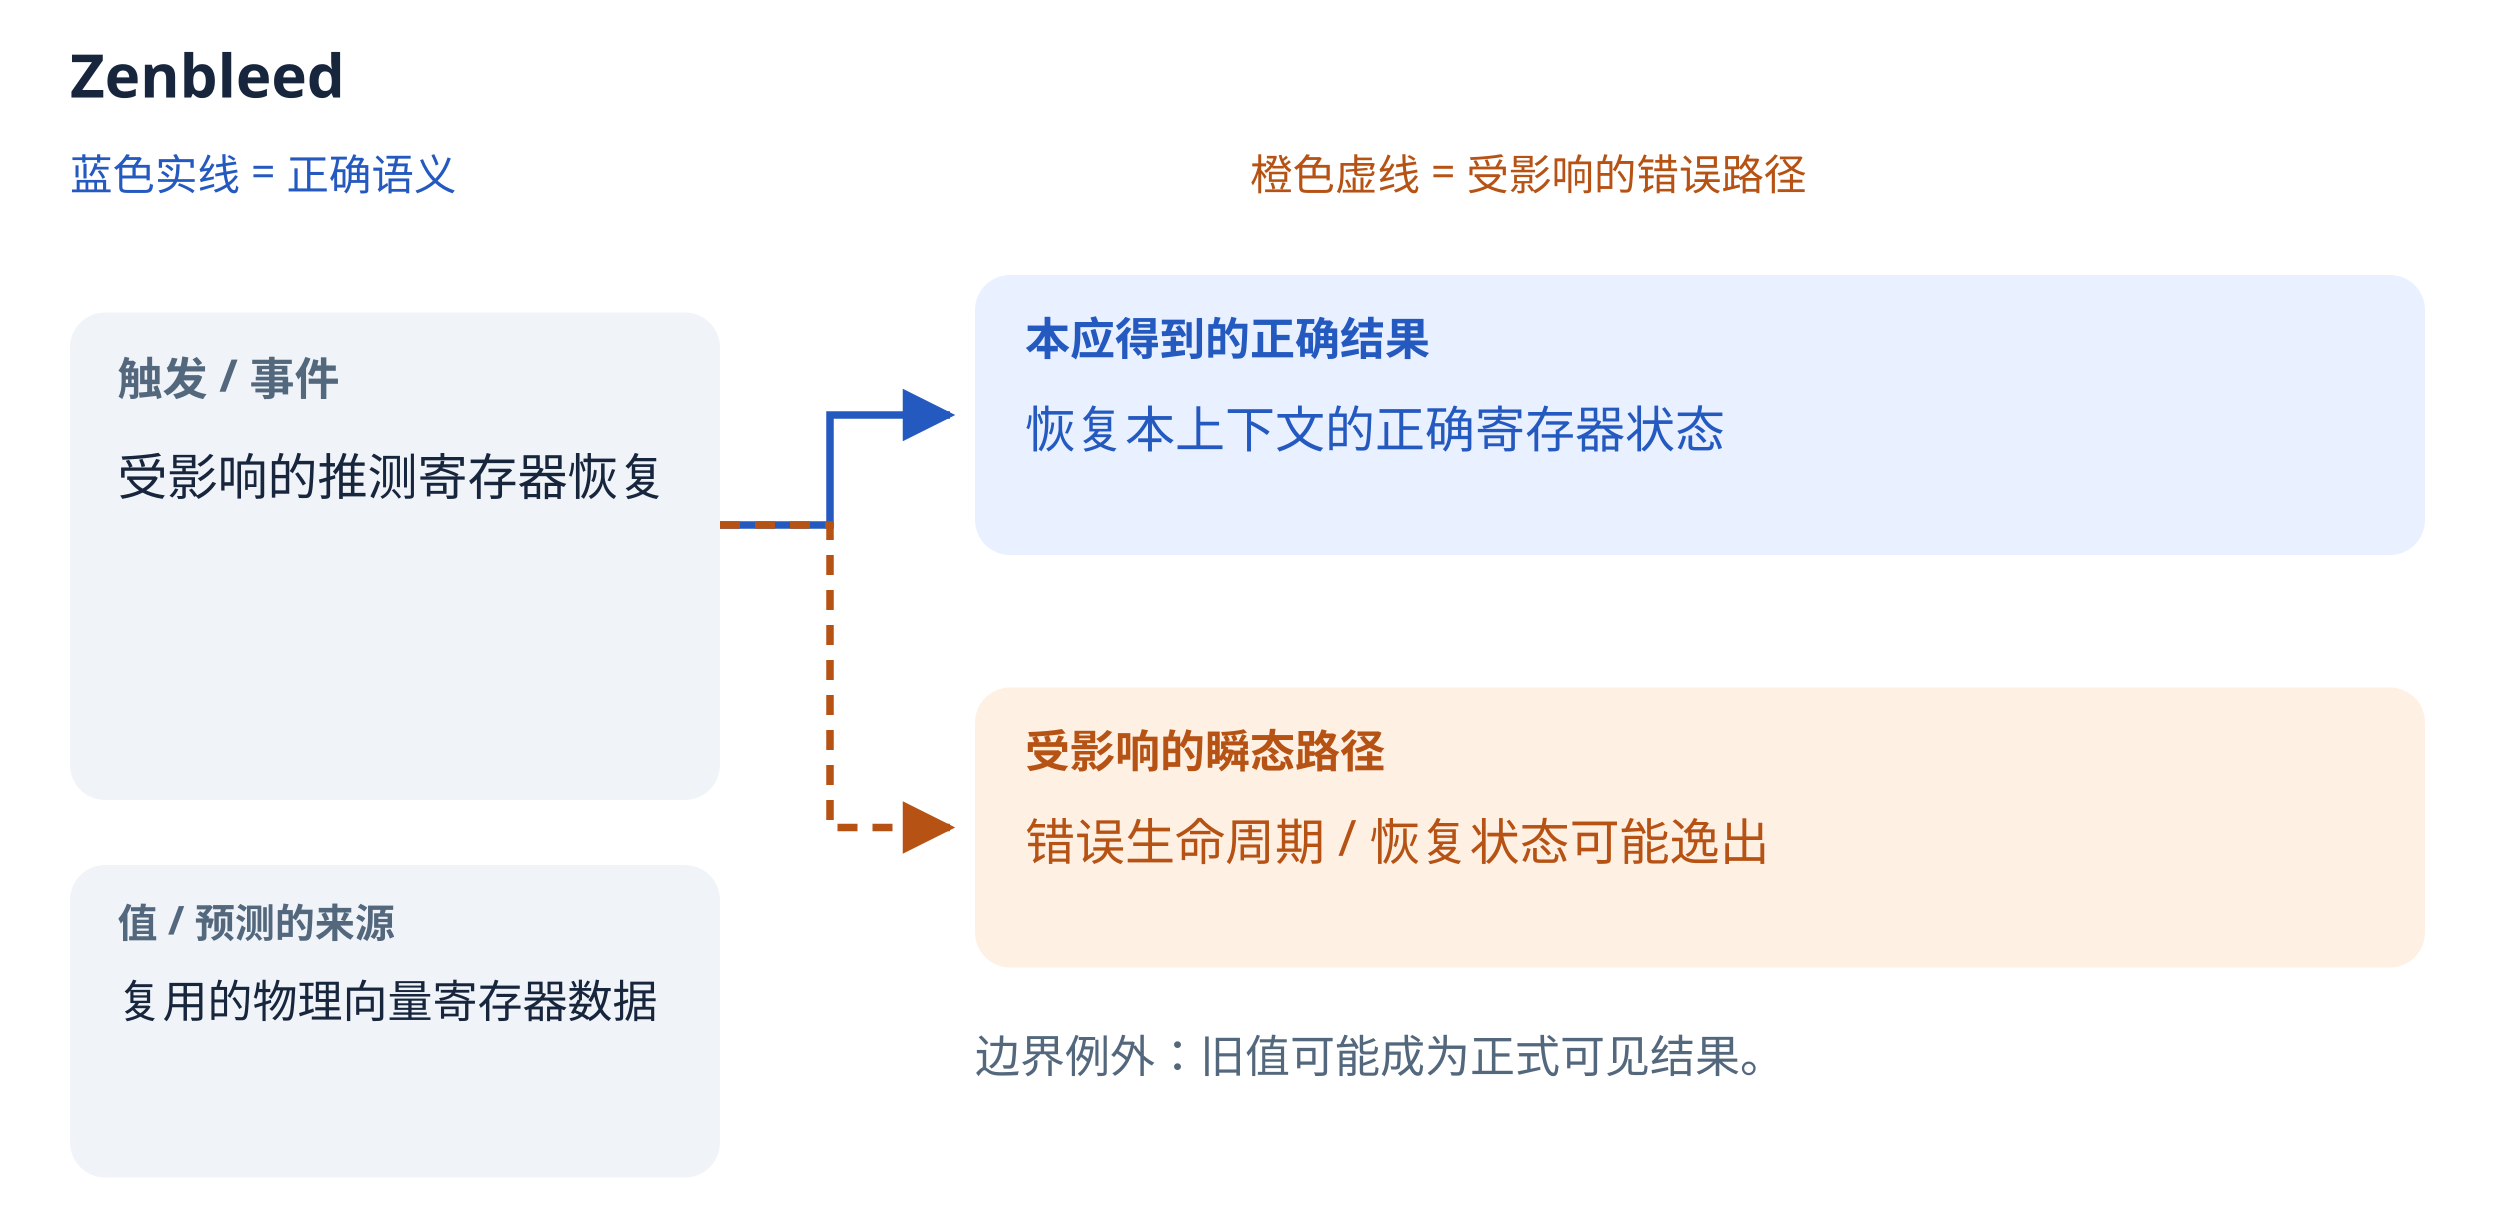
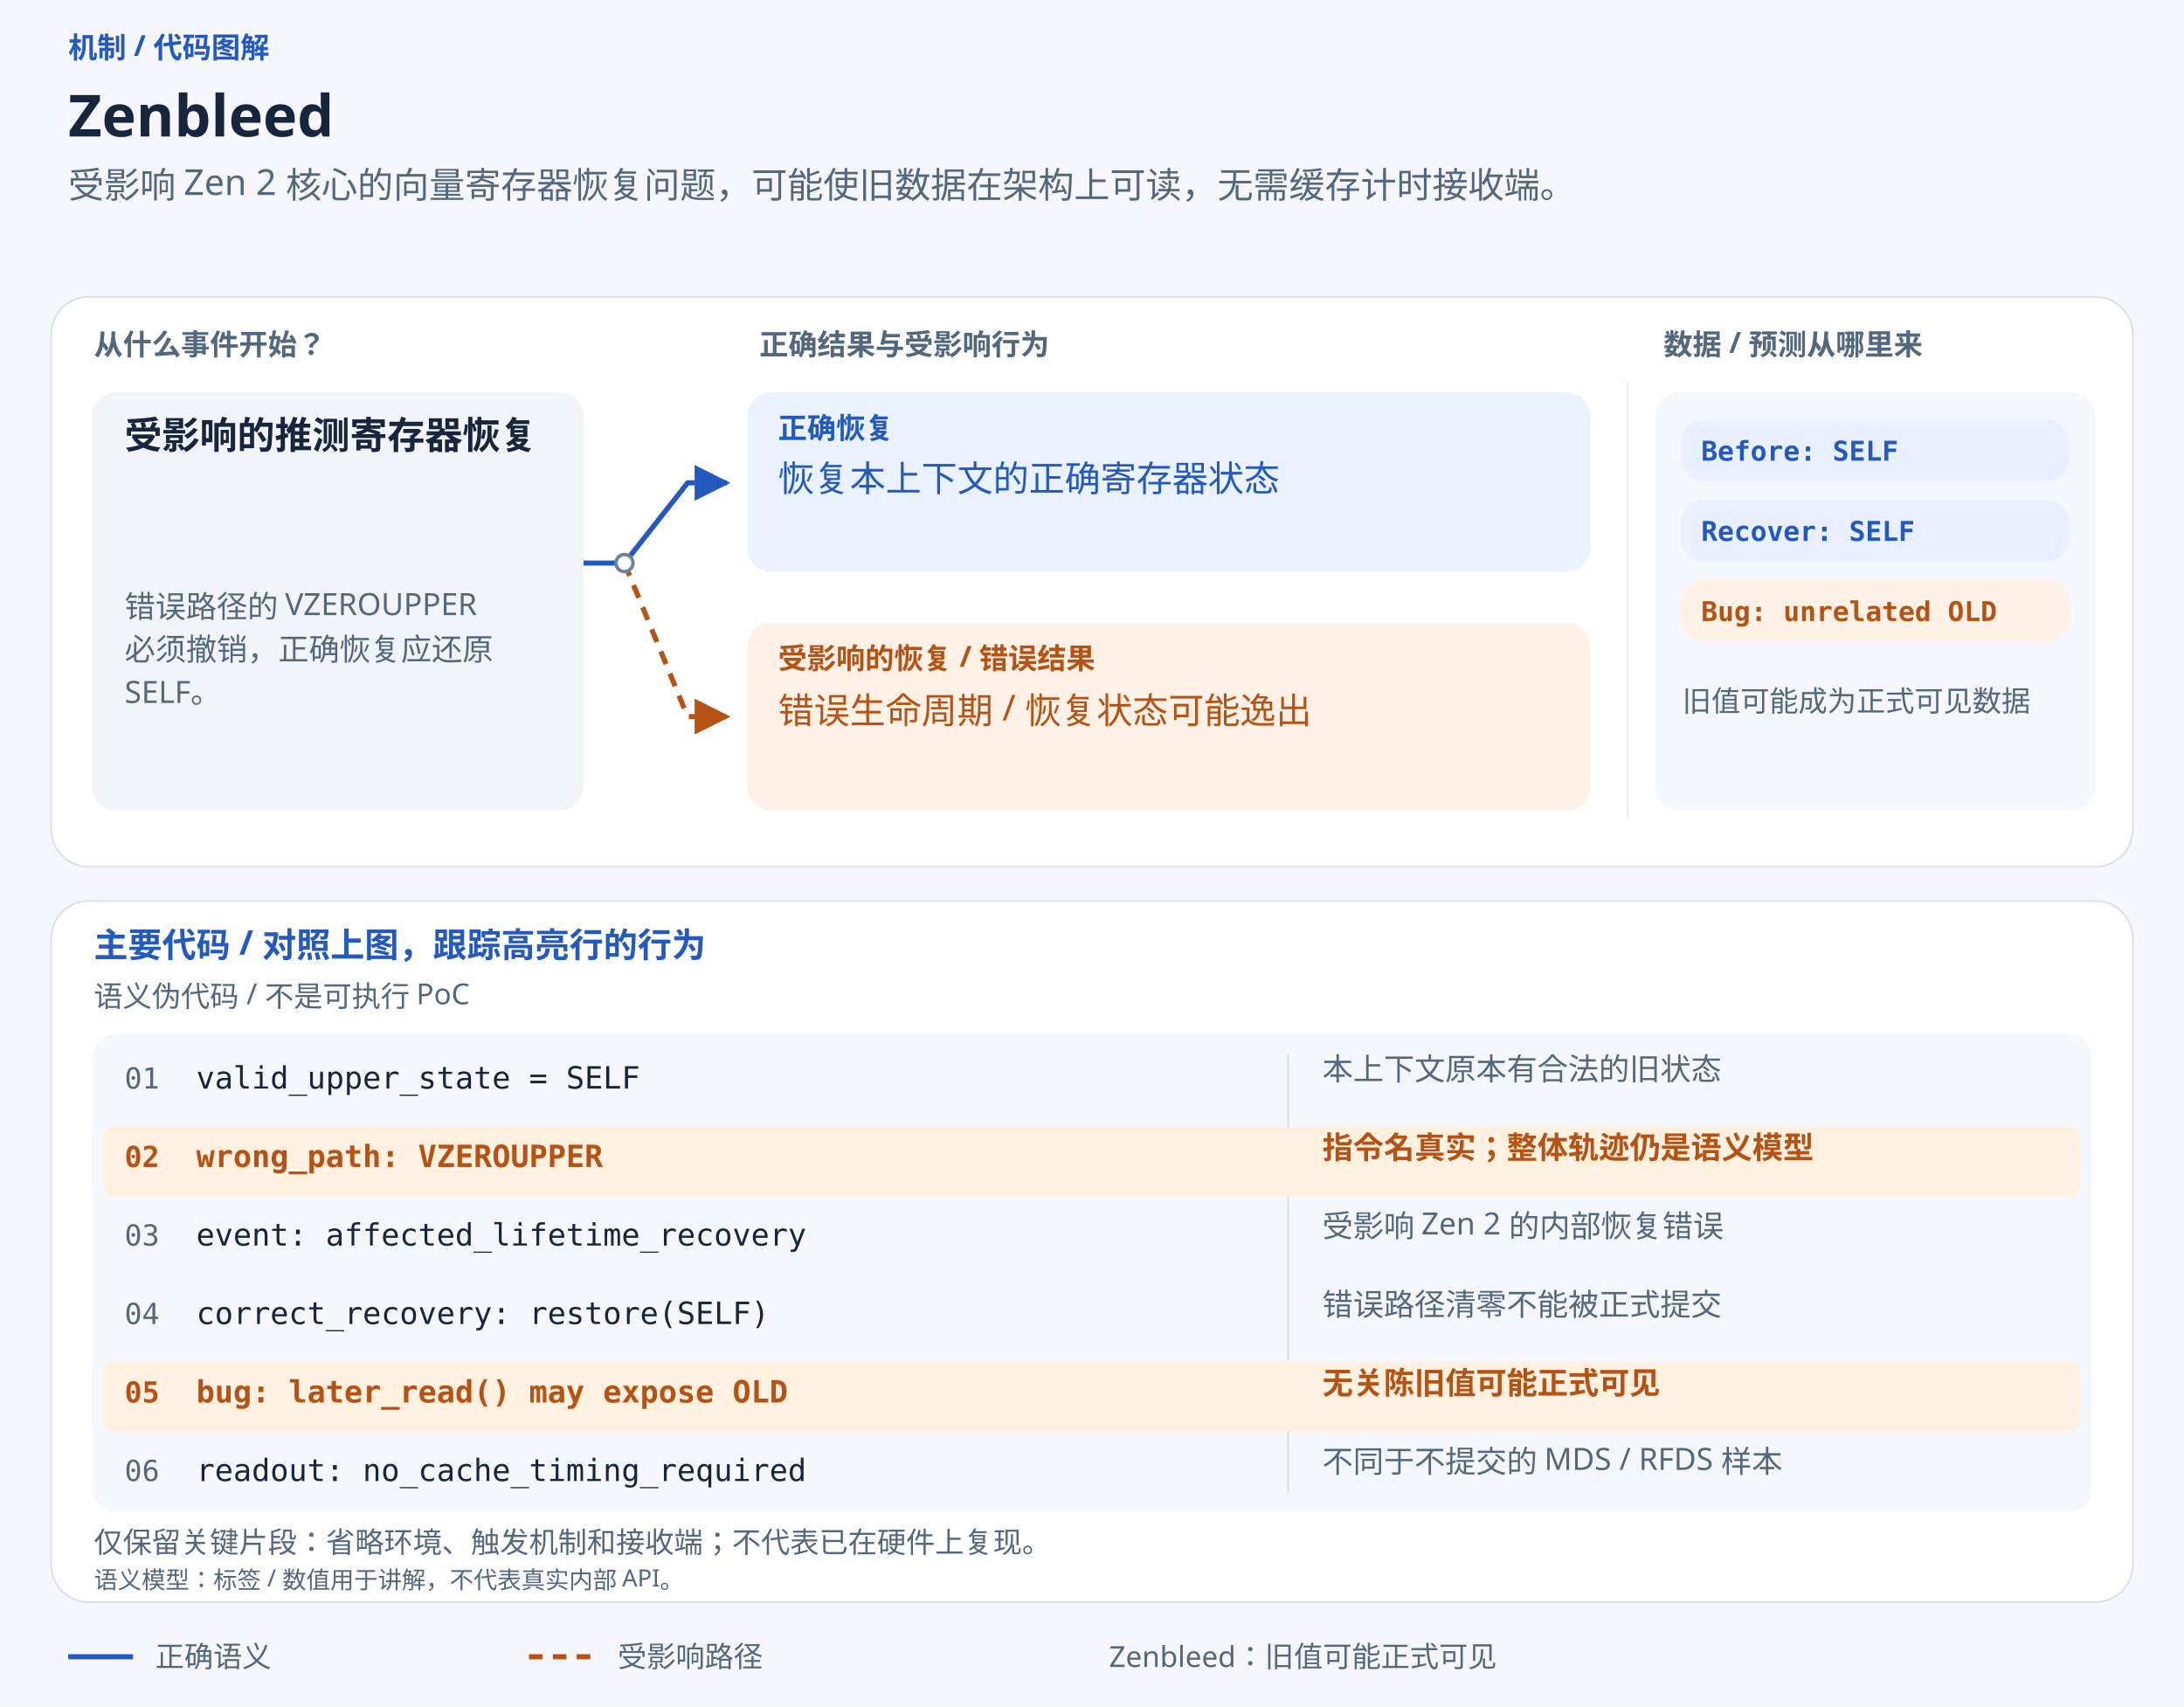
- <svg xmlns="http://www.w3.org/2000/svg" viewBox="0 0 1000 490" role="img" aria-labelledby="title desc">
+ <svg xmlns="http://www.w3.org/2000/svg" viewBox="0 0 1280 1000" role="img" aria-labelledby="title desc">
  <defs>
    <marker id="blue" viewBox="0 0 10 10" refX="9" refY="5" markerWidth="7" markerHeight="7" orient="auto">
      <path d="M0 0L10 5L0 10Z" fill="#2459bf" />
    </marker>
    <marker id="orange" viewBox="0 0 10 10" refX="9" refY="5" markerWidth="7" markerHeight="7" orient="auto">
      <path d="M0 0L10 5L0 10Z" fill="#b65314" />
    </marker>
  </defs>
-   <rect width="1000" height="490" fill="#fff" />
+   <rect width="1280" height="1000" fill="#f5f7fc" />
  <g font-family="system-ui, sans-serif">
-     <text x="28" y="39" font-size="24" fill="#17263d" font-weight="700">Zenbleed</text>
-     <text x="28" y="76" font-size="17" fill="#2459bf">蓝色实线 = 正确语义</text>
-     <text x="500" y="76" font-size="17" fill="#b65314">橙色虚线 = 受影响的错误路径</text>
-     <rect x="28" y="125" width="260" height="195" rx="14" fill="#f0f4f9" />
-     <text x="47" y="158" font-size="18" fill="#53677d" font-weight="700">触发 / 事件</text>
-     <text x="47" y="198" font-size="20" fill="#17263d">受影响的推测寄存器恢复</text>
-     <rect x="390" y="110" width="580" height="112" rx="14" fill="#e9f0ff" />
-     <text x="410" y="142" font-size="18" fill="#2459bf" font-weight="700">本应得到的正确结果</text>
-     <text x="410" y="179" font-size="20" fill="#2459bf">恢复本上下文的正确寄存器状态</text>
-     <rect x="390" y="275" width="580" height="112" rx="14" fill="#fff0e4" />
-     <text x="410" y="307" font-size="18" fill="#b65314" font-weight="700">受影响的瞬态路径</text>
-     <text x="410" y="344" font-size="20" fill="#b65314">错误生命周期 / 恢复状态可能逸出</text>
-     <path d="M288 210H332V166H380" fill="none" stroke="#2459bf" stroke-width="3" marker-end="url(#blue)" />
-     <path d="M288 210H332V331H380" fill="none" stroke="#b65314" stroke-width="3" stroke-dasharray="8 6" marker-end="url(#orange)" />
-     <rect x="28" y="346" width="260" height="125" rx="14" fill="#f0f4f9" />
-     <text x="47" y="375" font-size="16" fill="#53677d" font-weight="700">值 / 预测的来源</text>
-     <text x="47" y="407" font-size="18" fill="#17263d">复用的物理向量寄存器数据</text>
-     <text x="390" y="429" font-size="18" fill="#53677d">边界例外：旧值可能成为正式可见结果。</text>
+     <text x="40" y="34" font-size="17" fill="#2459bf" font-weight="700">机制 / 代码图解</text>
+     <text x="40" y="80" font-size="34" fill="#17263d" font-weight="700">Zenbleed</text>
+     <text x="40" y="116" font-size="21" fill="#53677d">受影响 Zen 2 核心的向量寄存器恢复问题，可能使旧数据在架构上可读，无需缓存计时接收端。</text>
+     <rect x="30" y="174" width="1220" height="334" rx="22" fill="#fff" stroke="#d6e0ef" />
+     <text x="55" y="208" font-size="17" fill="#53677d" font-weight="700">从什么事件开始？</text>
+     <text x="445" y="208" font-size="17" fill="#53677d" font-weight="700">正确结果与受影响行为</text>
+     <text x="975" y="208" font-size="17" fill="#53677d" font-weight="700">数据 / 预测从哪里来</text>
+     <rect x="54" y="230" width="288" height="245" rx="14" fill="#f1f5fa" stroke="none" />
+     <text x="73" y="263" font-size="22" fill="#17263d" font-weight="700">受影响的推测寄存器恢复</text>
+     <text x="73" y="362" font-size="18" fill="#53677d">错误路径的 VZEROUPPER</text>
+     <text x="73" y="387" font-size="18" fill="#53677d">必须撤销，正确恢复应还原</text>
+     <text x="73" y="412" font-size="18" fill="#53677d">SELF。</text>
+     <rect x="438" y="230" width="494" height="105" rx="14" fill="#eaf1ff" stroke="none" />
+     <text x="456" y="257" font-size="17" fill="#2459bf" font-weight="700">正确恢复</text>
+     <text x="456" y="288" font-size="21" fill="#2459bf">恢复本上下文的正确寄存器状态</text>
+     <rect x="438" y="365" width="494" height="110" rx="14" fill="#fff1e6" stroke="none" />
+     <text x="456" y="392" font-size="17" fill="#b65314" font-weight="700">受影响的恢复 / 错误结果</text>
+     <text x="456" y="424" font-size="21" fill="#b65314">错误生命周期 / 恢复状态可能逸出</text>
+     <path d="M342 330H366L403 283H426" fill="none" stroke="#2459bf" stroke-width="3" marker-end="url(#blue)" />
+     <path d="M366 330L403 420H426" fill="none" stroke="#b65314" stroke-width="3" stroke-dasharray="8 6" marker-end="url(#orange)" />
+     <circle cx="366" cy="330" r="5" fill="white" stroke="#6c839c" stroke-width="2" />
+     <path d="M954 224V479" stroke="#e1e8f0" />
+     <rect x="970" y="230" width="258" height="245" rx="14" fill="#f4f7fb" stroke="none" />
+     <rect x="985" y="246" width="228" height="36" rx="14" fill="#e9f0ff" stroke="none" />
+     <text x="997" y="270" font-size="16" fill="#2459bf" font-weight="700" font-family="ui-monospace, SFMono-Regular, Consolas, monospace">Before: SELF</text>
+     <rect x="985" y="293" width="228" height="36" rx="14" fill="#e9f0ff" stroke="none" />
+     <text x="997" y="317" font-size="16" fill="#2459bf" font-weight="700" font-family="ui-monospace, SFMono-Regular, Consolas, monospace">Recover: SELF</text>
+     <rect x="985" y="340" width="228" height="36" rx="14" fill="#fff1e6" stroke="none" />
+     <text x="997" y="364" font-size="16" fill="#b65314" font-weight="700" font-family="ui-monospace, SFMono-Regular, Consolas, monospace">Bug: unrelated OLD</text>
+     <text x="986" y="417" font-size="17" fill="#53677d">旧值可能成为正式可见数据</text>
+     <rect x="30" y="528" width="1220" height="411" rx="22" fill="#fff" stroke="#d6e0ef" />
+     <text x="55" y="561" font-size="20" fill="#2459bf" font-weight="700">主要代码 / 对照上图，跟踪高亮行的行为</text>
+     <text x="55" y="590" font-size="17" fill="#53677d">语义伪代码 / 不是可执行 PoC</text>
+     <rect x="54" y="606" width="1172" height="280" rx="14" fill="#f4f7fb" stroke="none" />
+     <path d="M755 618V875" stroke="#d5deeb" />
+     <text x="73" y="638" font-size="17" fill="#53677d" font-family="ui-monospace, SFMono-Regular, Consolas, monospace">01</text>
+     <text x="115" y="638" font-size="18" fill="#17263d" font-family="ui-monospace, SFMono-Regular, Consolas, monospace" class="code-line">valid_upper_state = SELF</text>
+     <text x="775" y="633" font-size="18" fill="#53677d">本上下文原本有合法的旧状态</text>
+     <rect x="61" y="660" width="1158" height="41" rx="6" fill="#fff0e0" stroke="none" class="code-highlight" />
+     <text x="73" y="684" font-size="17" fill="#b65314" font-weight="700" font-family="ui-monospace, SFMono-Regular, Consolas, monospace">02</text>
+     <text x="115" y="684" font-size="18" fill="#b65314" font-weight="700" font-family="ui-monospace, SFMono-Regular, Consolas, monospace" class="code-line">wrong_path: VZEROUPPER</text>
+     <text x="775" y="679" font-size="18" fill="#b65314" font-weight="700">指令名真实；整体轨迹仍是语义模型</text>
+     <text x="73" y="730" font-size="17" fill="#53677d" font-family="ui-monospace, SFMono-Regular, Consolas, monospace">03</text>
+     <text x="115" y="730" font-size="18" fill="#17263d" font-family="ui-monospace, SFMono-Regular, Consolas, monospace" class="code-line">event: affected_lifetime_recovery</text>
+     <text x="775" y="725" font-size="18" fill="#53677d">受影响 Zen 2 的内部恢复错误</text>
+     <text x="73" y="776" font-size="17" fill="#53677d" font-family="ui-monospace, SFMono-Regular, Consolas, monospace">04</text>
+     <text x="115" y="776" font-size="18" fill="#17263d" font-family="ui-monospace, SFMono-Regular, Consolas, monospace" class="code-line">correct_recovery: restore(SELF)</text>
+     <text x="775" y="771" font-size="18" fill="#53677d">错误路径清零不能被正式提交</text>
+     <rect x="61" y="798" width="1158" height="41" rx="6" fill="#fff0e0" stroke="none" class="code-highlight" />
+     <text x="73" y="822" font-size="17" fill="#b65314" font-weight="700" font-family="ui-monospace, SFMono-Regular, Consolas, monospace">05</text>
+     <text x="115" y="822" font-size="18" fill="#b65314" font-weight="700" font-family="ui-monospace, SFMono-Regular, Consolas, monospace" class="code-line">bug: later_read() may expose OLD</text>
+     <text x="775" y="817" font-size="18" fill="#b65314" font-weight="700">无关陈旧值可能正式可见</text>
+     <text x="73" y="868" font-size="17" fill="#53677d" font-family="ui-monospace, SFMono-Regular, Consolas, monospace">06</text>
+     <text x="115" y="868" font-size="18" fill="#17263d" font-family="ui-monospace, SFMono-Regular, Consolas, monospace" class="code-line">readout: no_cache_timing_required</text>
+     <text x="775" y="863" font-size="18" fill="#53677d">不同于不提交的 MDS / RFDS 样本</text>
+     <text x="55" y="910" font-size="17" fill="#53677d">仅保留关键片段：省略环境、触发机制和接收端；不代表已在硬件上复现。</text>
+     <text x="55" y="931" font-size="14" fill="#53677d">语义模型：标签 / 数值用于讲解，不代表真实内部 API。</text>
+     <path d="M40 971H78" stroke="#2459bf" stroke-width="3" />
+     <text x="91" y="977" font-size="17" fill="#53677d">正确语义</text>
+     <path d="M310 971H348" stroke="#b65314" stroke-width="3" stroke-dasharray="8 6" />
+     <text x="362" y="977" font-size="17" fill="#53677d">受影响路径</text>
+     <text x="650" y="977" font-size="17" fill="#53677d">Zenbleed：旧值可能正式可见</text>
  </g>
</svg>
